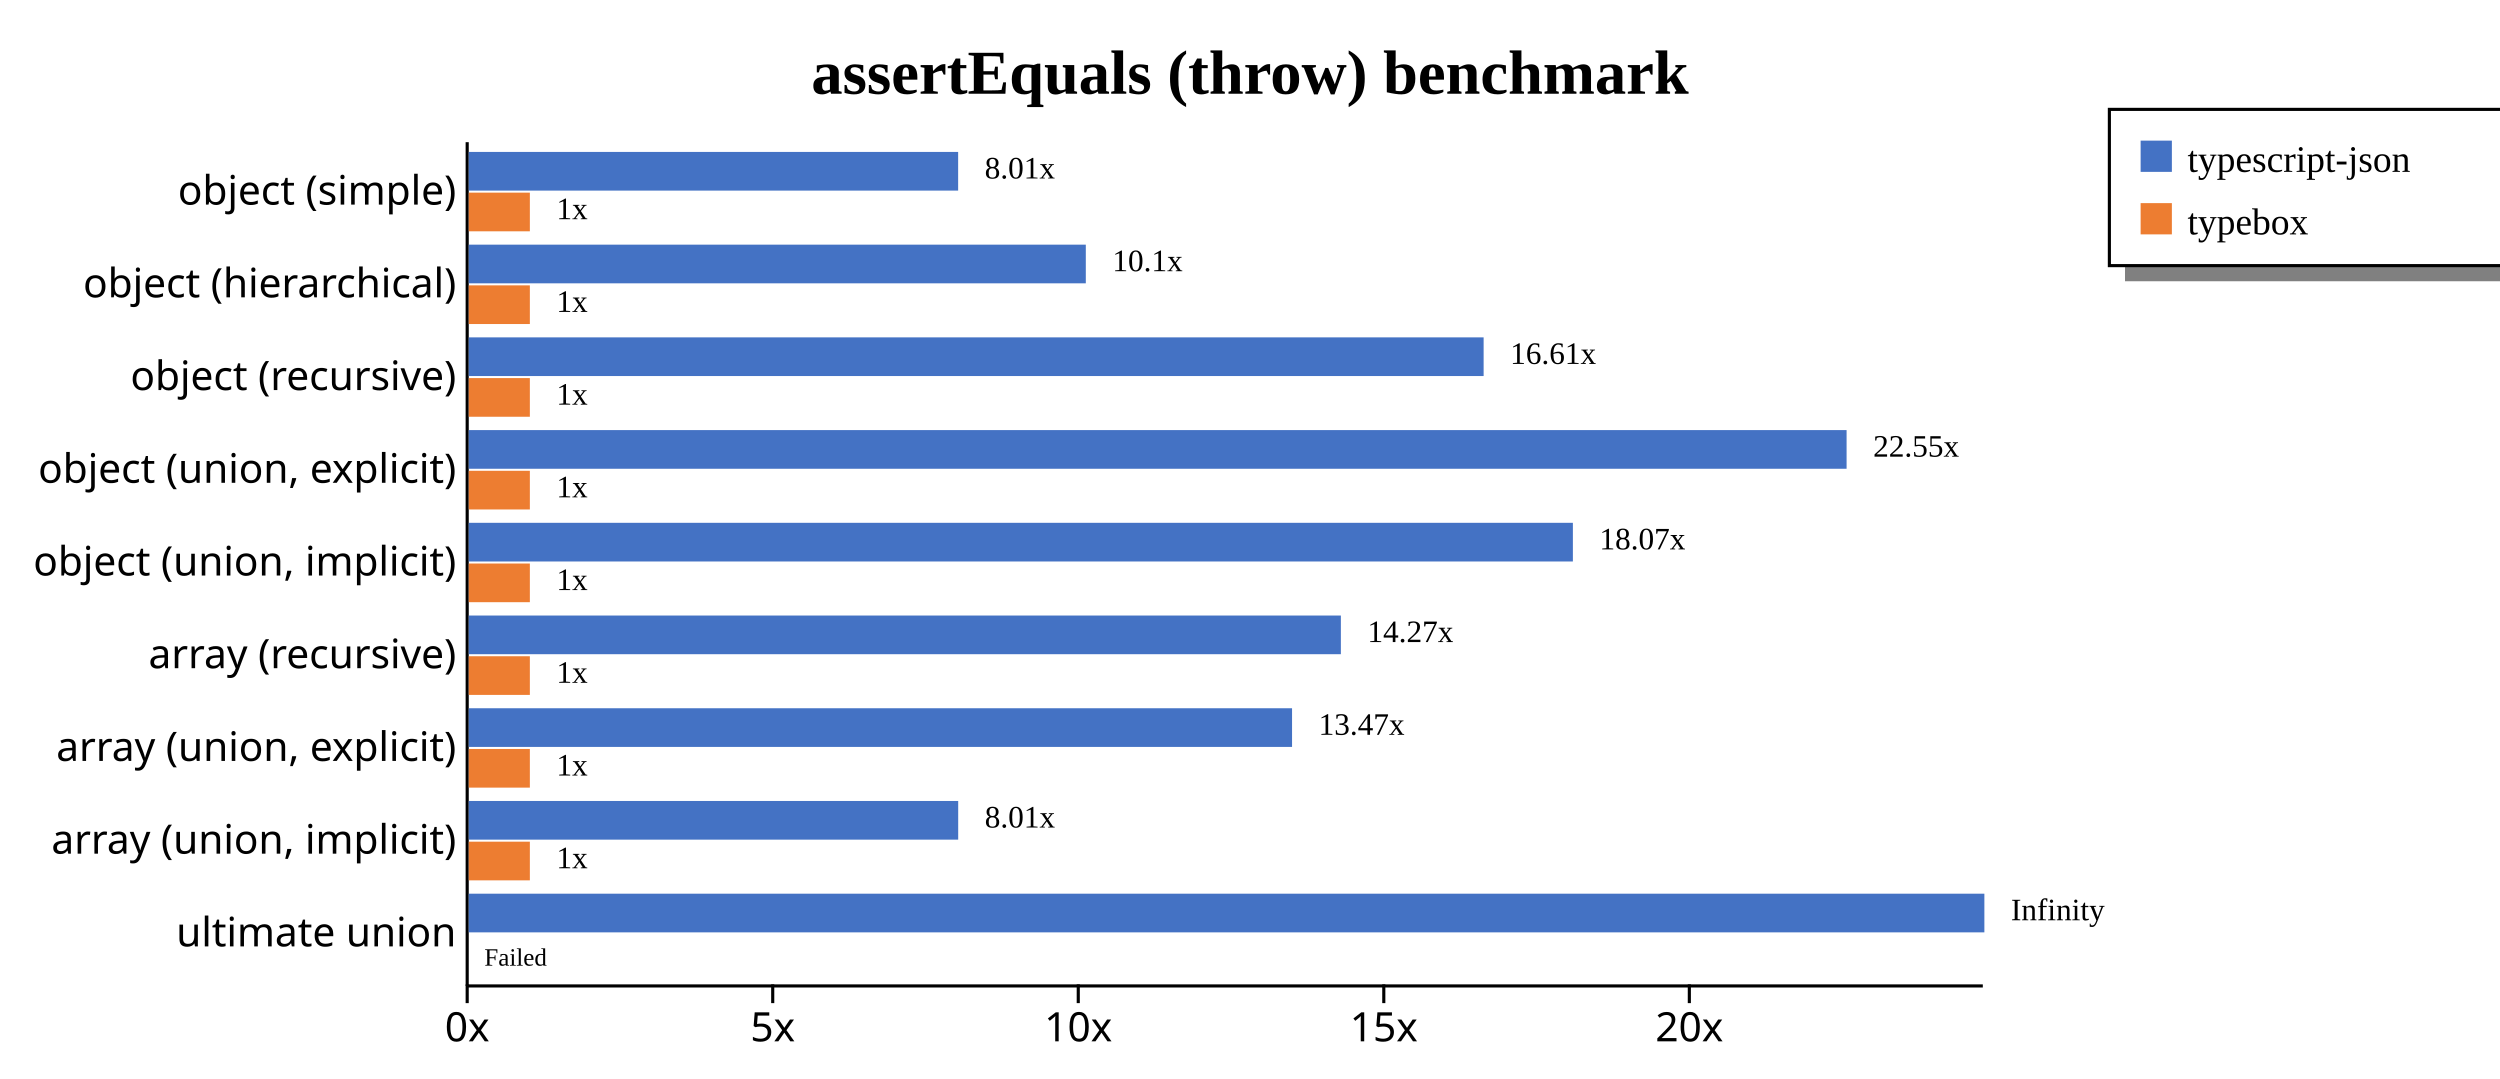
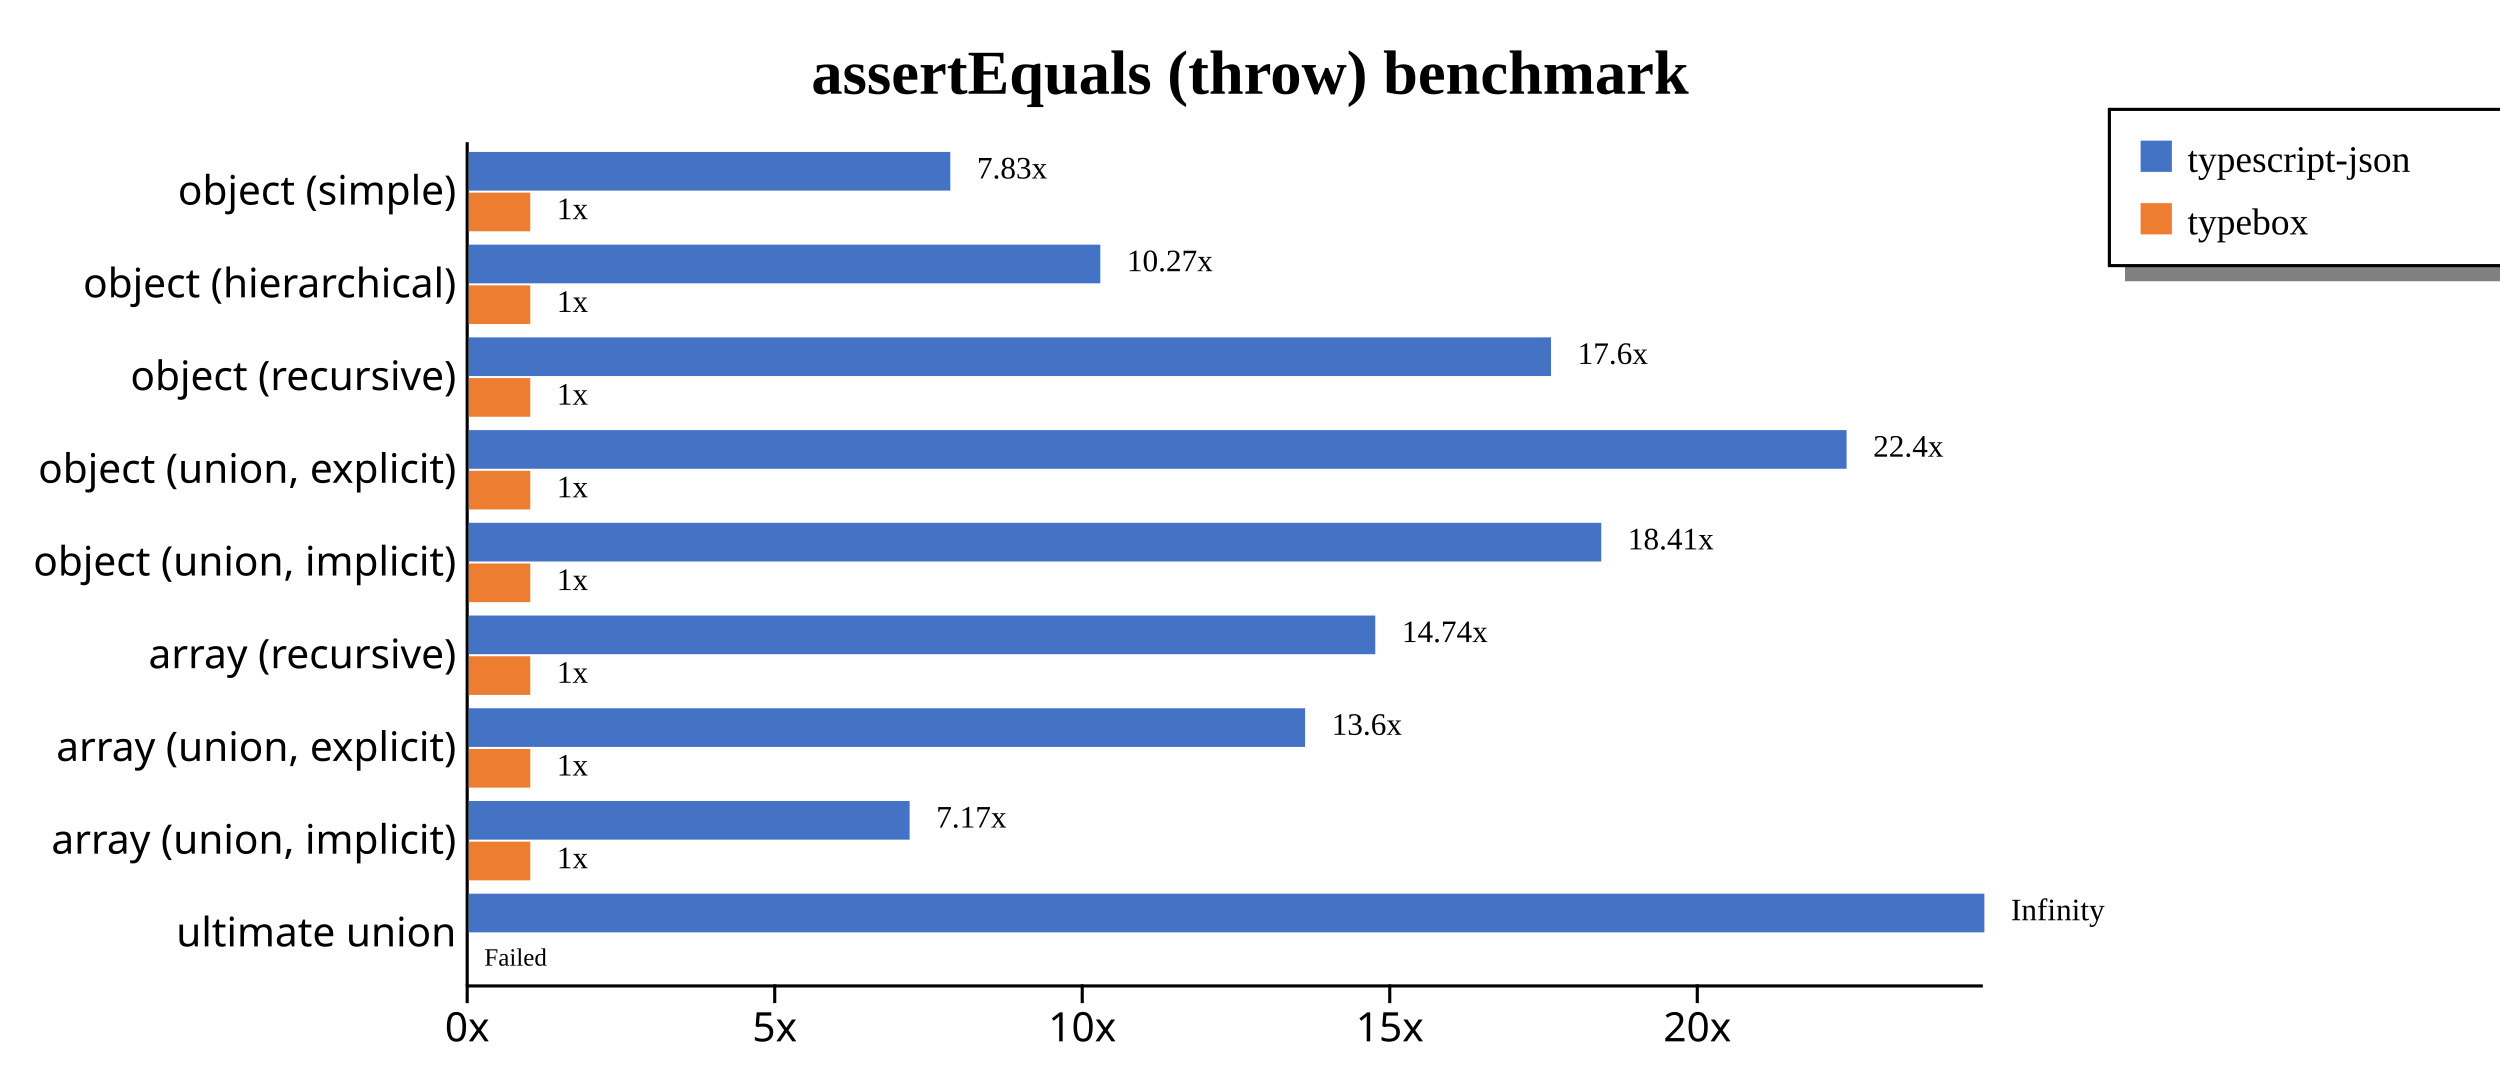
<svg xmlns="http://www.w3.org/2000/svg" width="800" height="345" style="background-color: white;">
  <g class="y axis" transform="translate(149,45)" fill="none" font-size="10" font-family="sans-serif" text-anchor="end" style="font-size: 13px;">
    <path class="domain" stroke="currentColor" d="M0.5,0.5V270.5" />
    <g class="tick" opacity="1" transform="translate(0,16.31868)" style="font-size: 13px;">
      <line stroke="currentColor" x2="0" />
      <text fill="currentColor" x="-3" dy="0.32em">object (simple)    </text>
    </g>
    <g class="tick" opacity="1" transform="translate(0,45.98901)" style="font-size: 13px;">
      <line stroke="currentColor" x2="0" />
      <text fill="currentColor" x="-3" dy="0.32em">object (hierarchical)    </text>
    </g>
    <g class="tick" opacity="1" transform="translate(0,75.65934)" style="font-size: 13px;">
      <line stroke="currentColor" x2="0" />
      <text fill="currentColor" x="-3" dy="0.32em">object (recursive)    </text>
    </g>
    <g class="tick" opacity="1" transform="translate(0,105.3297)" style="font-size: 13px;">
      <line stroke="currentColor" x2="0" />
      <text fill="currentColor" x="-3" dy="0.32em">object (union, explicit)    </text>
    </g>
    <g class="tick" opacity="1" transform="translate(0,135)" style="font-size: 13px;">
      <line stroke="currentColor" x2="0" />
      <text fill="currentColor" x="-3" dy="0.32em">object (union, implicit)    </text>
    </g>
    <g class="tick" opacity="1" transform="translate(0,164.6703)" style="font-size: 13px;">
      <line stroke="currentColor" x2="0" />
      <text fill="currentColor" x="-3" dy="0.32em">array (recursive)    </text>
    </g>
    <g class="tick" opacity="1" transform="translate(0,194.3407)" style="font-size: 13px;">
      <line stroke="currentColor" x2="0" />
      <text fill="currentColor" x="-3" dy="0.32em">array (union, explicit)    </text>
    </g>
    <g class="tick" opacity="1" transform="translate(0,224.011)" style="font-size: 13px;">
      <line stroke="currentColor" x2="0" />
      <text fill="currentColor" x="-3" dy="0.32em">array (union, implicit)    </text>
    </g>
    <g class="tick" opacity="1" transform="translate(0,253.6813)" style="font-size: 13px;">
      <line stroke="currentColor" x2="0" />
      <text fill="currentColor" x="-3" dy="0.32em">ultimate union    </text>
    </g>
  </g>
  <g class="x axis" transform="translate(149,315)" fill="none" font-size="10" font-family="sans-serif" text-anchor="middle" style="font-size: 13px;">
    <path class="domain" stroke="currentColor" d="M0.5,0.5H485.5" />
    <g class="tick" opacity="1" transform="translate(0.5,0)" style="font-size: 13px;">
      <line stroke="currentColor" y2="6" />
      <text fill="currentColor" y="9" dy="0.71em">0x</text>
    </g>
-     <g class="tick" opacity="1" transform="translate(98.27142,0)" style="font-size: 13px;">
+     <g class="tick" opacity="1" transform="translate(98.90769,0)" style="font-size: 13px;">
      <line stroke="currentColor" y2="6" />
      <text fill="currentColor" y="9" dy="0.71em">5x</text>
    </g>
-     <g class="tick" opacity="1" transform="translate(196.0428,0)" style="font-size: 13px;">
+     <g class="tick" opacity="1" transform="translate(197.3154,0)" style="font-size: 13px;">
      <line stroke="currentColor" y2="6" />
      <text fill="currentColor" y="9" dy="0.71em">10x</text>
    </g>
-     <g class="tick" opacity="1" transform="translate(293.8143,0)" style="font-size: 13px;">
+     <g class="tick" opacity="1" transform="translate(295.7231,0)" style="font-size: 13px;">
      <line stroke="currentColor" y2="6" />
      <text fill="currentColor" y="9" dy="0.71em">15x</text>
    </g>
-     <g class="tick" opacity="1" transform="translate(391.5857,0)" style="font-size: 13px;">
+     <g class="tick" opacity="1" transform="translate(394.1308,0)" style="font-size: 13px;">
      <line stroke="currentColor" y2="6" />
      <text fill="currentColor" y="9" dy="0.71em">20x</text>
    </g>
  </g>
  <text transform="translate(400, 30)" style="text-anchor: middle; font-size: 20px; font-weight: bold;">assertEquals (throw) benchmark</text>
  <rect x="680" y="85" width="200" height="5" fill="gray" />
  <rect x="675" y="35" width="200" height="50" fill="none" stroke="black" />
  <rect x="685" y="45" width="10" height="10" style="fill: #4472c4;" />
  <text x="700" y="55" style="font-size: 12px;">typescript-json</text>
  <rect x="685" y="65" width="10" height="10" style="fill: #ed7d31;" />
  <text x="700" y="75" style="font-size: 12px;">typebox</text>
  <g style="font-size: 13px;">
    <g style="font-size: 13px;">
-       <rect x="150" y="48.618" width="156.606" height="12.375" fill="#4472c4" />
-       <rect x="150" y="61.644" width="19.554" height="12.375" fill="#ed7d31" />
-       <text class="label" x="315.106" y="57.118" font-size="10px">8.01x</text>
-       <text class="label" x="178.054" y="70.144" font-size="10px">1x</text>
-       <text class="label" x="311.606" y="58.618" font-size="8px" />
-       <text class="label" x="174.554" y="71.644" font-size="8px" />
+       <rect x="150" y="48.618" width="154.108" height="12.375" fill="#4472c4" />
+       <rect x="150" y="61.644" width="19.682" height="12.375" fill="#ed7d31" />
+       <text class="label" x="312.608" y="57.118" font-size="10px">7.83x</text>
+       <text class="label" x="178.182" y="70.144" font-size="10px">1x</text>
+       <text class="label" x="309.108" y="58.618" font-size="8px" />
+       <text class="label" x="174.682" y="71.644" font-size="8px" />
    </g>
    <g style="font-size: 13px;">
-       <rect x="150" y="78.289" width="197.459" height="12.375" fill="#4472c4" />
-       <rect x="150" y="91.315" width="19.554" height="12.375" fill="#ed7d31" />
-       <text class="label" x="355.959" y="86.789" font-size="10px">10.1x</text>
-       <text class="label" x="178.054" y="99.815" font-size="10px">1x</text>
-       <text class="label" x="352.459" y="88.289" font-size="8px" />
-       <text class="label" x="174.554" y="101.315" font-size="8px" />
+       <rect x="150" y="78.289" width="202.1" height="12.375" fill="#4472c4" />
+       <rect x="150" y="91.315" width="19.682" height="12.375" fill="#ed7d31" />
+       <text class="label" x="360.6" y="86.789" font-size="10px">10.27x</text>
+       <text class="label" x="178.182" y="99.815" font-size="10px">1x</text>
+       <text class="label" x="357.1" y="88.289" font-size="8px" />
+       <text class="label" x="174.682" y="101.315" font-size="8px" />
    </g>
    <g style="font-size: 13px;">
-       <rect x="150" y="107.959" width="324.759" height="12.375" fill="#4472c4" />
-       <rect x="150" y="120.985" width="19.554" height="12.375" fill="#ed7d31" />
-       <text class="label" x="483.259" y="116.459" font-size="10px">16.61x</text>
-       <text class="label" x="178.054" y="129.485" font-size="10px">1x</text>
-       <text class="label" x="479.759" y="117.959" font-size="8px" />
-       <text class="label" x="174.554" y="130.985" font-size="8px" />
+       <rect x="150" y="107.959" width="346.336" height="12.375" fill="#4472c4" />
+       <rect x="150" y="120.985" width="19.682" height="12.375" fill="#ed7d31" />
+       <text class="label" x="504.836" y="116.459" font-size="10px">17.6x</text>
+       <text class="label" x="178.182" y="129.485" font-size="10px">1x</text>
+       <text class="label" x="501.336" y="117.959" font-size="8px" />
+       <text class="label" x="174.682" y="130.985" font-size="8px" />
    </g>
    <g style="font-size: 13px;">
      <rect x="150" y="137.629" width="440.909" height="12.375" fill="#4472c4" />
-       <rect x="150" y="150.655" width="19.554" height="12.375" fill="#ed7d31" />
-       <text class="label" x="599.409" y="146.129" font-size="10px">22.55x</text>
-       <text class="label" x="178.054" y="159.155" font-size="10px">1x</text>
+       <rect x="150" y="150.655" width="19.682" height="12.375" fill="#ed7d31" />
+       <text class="label" x="599.409" y="146.129" font-size="10px">22.4x</text>
+       <text class="label" x="178.182" y="159.155" font-size="10px">1x</text>
      <text class="label" x="595.909" y="147.629" font-size="8px" />
-       <text class="label" x="174.554" y="160.655" font-size="8px" />
+       <text class="label" x="174.682" y="160.655" font-size="8px" />
    </g>
    <g style="font-size: 13px;">
-       <rect x="150" y="167.3" width="353.323" height="12.375" fill="#4472c4" />
-       <rect x="150" y="180.326" width="19.554" height="12.375" fill="#ed7d31" />
-       <text class="label" x="511.823" y="175.8" font-size="10px">18.07x</text>
-       <text class="label" x="178.054" y="188.826" font-size="10px">1x</text>
-       <text class="label" x="508.323" y="177.3" font-size="8px" />
-       <text class="label" x="174.554" y="190.326" font-size="8px" />
+       <rect x="150" y="167.3" width="362.407" height="12.375" fill="#4472c4" />
+       <rect x="150" y="180.326" width="19.682" height="12.375" fill="#ed7d31" />
+       <text class="label" x="520.907" y="175.8" font-size="10px">18.41x</text>
+       <text class="label" x="178.182" y="188.826" font-size="10px">1x</text>
+       <text class="label" x="517.407" y="177.3" font-size="8px" />
+       <text class="label" x="174.682" y="190.326" font-size="8px" />
    </g>
    <g style="font-size: 13px;">
-       <rect x="150" y="196.97" width="279.078" height="12.375" fill="#4472c4" />
-       <rect x="150" y="209.996" width="19.554" height="12.375" fill="#ed7d31" />
-       <text class="label" x="437.578" y="205.47" font-size="10px">14.27x</text>
-       <text class="label" x="178.054" y="218.496" font-size="10px">1x</text>
-       <text class="label" x="434.078" y="206.97" font-size="8px" />
-       <text class="label" x="174.554" y="219.996" font-size="8px" />
+       <rect x="150" y="196.97" width="290.093" height="12.375" fill="#4472c4" />
+       <rect x="150" y="209.996" width="19.682" height="12.375" fill="#ed7d31" />
+       <text class="label" x="448.593" y="205.47" font-size="10px">14.74x</text>
+       <text class="label" x="178.182" y="218.496" font-size="10px">1x</text>
+       <text class="label" x="445.093" y="206.97" font-size="8px" />
+       <text class="label" x="174.682" y="219.996" font-size="8px" />
    </g>
    <g style="font-size: 13px;">
-       <rect x="150" y="226.64" width="263.456" height="12.375" fill="#4472c4" />
-       <rect x="150" y="239.666" width="19.554" height="12.375" fill="#ed7d31" />
-       <text class="label" x="421.956" y="235.14" font-size="10px">13.47x</text>
-       <text class="label" x="178.054" y="248.166" font-size="10px">1x</text>
-       <text class="label" x="418.456" y="236.64" font-size="8px" />
-       <text class="label" x="174.554" y="249.666" font-size="8px" />
+       <rect x="150" y="226.64" width="267.632" height="12.375" fill="#4472c4" />
+       <rect x="150" y="239.666" width="19.682" height="12.375" fill="#ed7d31" />
+       <text class="label" x="426.132" y="235.14" font-size="10px">13.6x</text>
+       <text class="label" x="178.182" y="248.166" font-size="10px">1x</text>
+       <text class="label" x="422.632" y="236.64" font-size="8px" />
+       <text class="label" x="174.682" y="249.666" font-size="8px" />
    </g>
    <g style="font-size: 13px;">
-       <rect x="150" y="256.311" width="156.623" height="12.375" fill="#4472c4" />
-       <rect x="150" y="269.337" width="19.554" height="12.375" fill="#ed7d31" />
-       <text class="label" x="315.123" y="264.811" font-size="10px">8.01x</text>
-       <text class="label" x="178.054" y="277.837" font-size="10px">1x</text>
-       <text class="label" x="311.623" y="266.311" font-size="8px" />
-       <text class="label" x="174.554" y="279.337" font-size="8px" />
+       <rect x="150" y="256.311" width="141.084" height="12.375" fill="#4472c4" />
+       <rect x="150" y="269.337" width="19.682" height="12.375" fill="#ed7d31" />
+       <text class="label" x="299.584" y="264.811" font-size="10px">7.17x</text>
+       <text class="label" x="178.182" y="277.837" font-size="10px">1x</text>
+       <text class="label" x="296.084" y="266.311" font-size="8px" />
+       <text class="label" x="174.682" y="279.337" font-size="8px" />
    </g>
    <g style="font-size: 13px;">
      <rect x="150" y="285.981" width="485" height="12.375" fill="#4472c4" />
      <rect x="150" y="299.007" width="0" height="12.375" fill="#ed7d31" />
      <text class="label" x="643.5" y="294.481" font-size="10px">Infinity</text>
      <text class="label" x="158.5" y="307.507" font-size="10px" />
      <text class="label" x="640" y="295.981" font-size="8px" />
      <text class="label" x="155" y="309.007" font-size="8px">Failed</text>
    </g>
  </g>
</svg>
